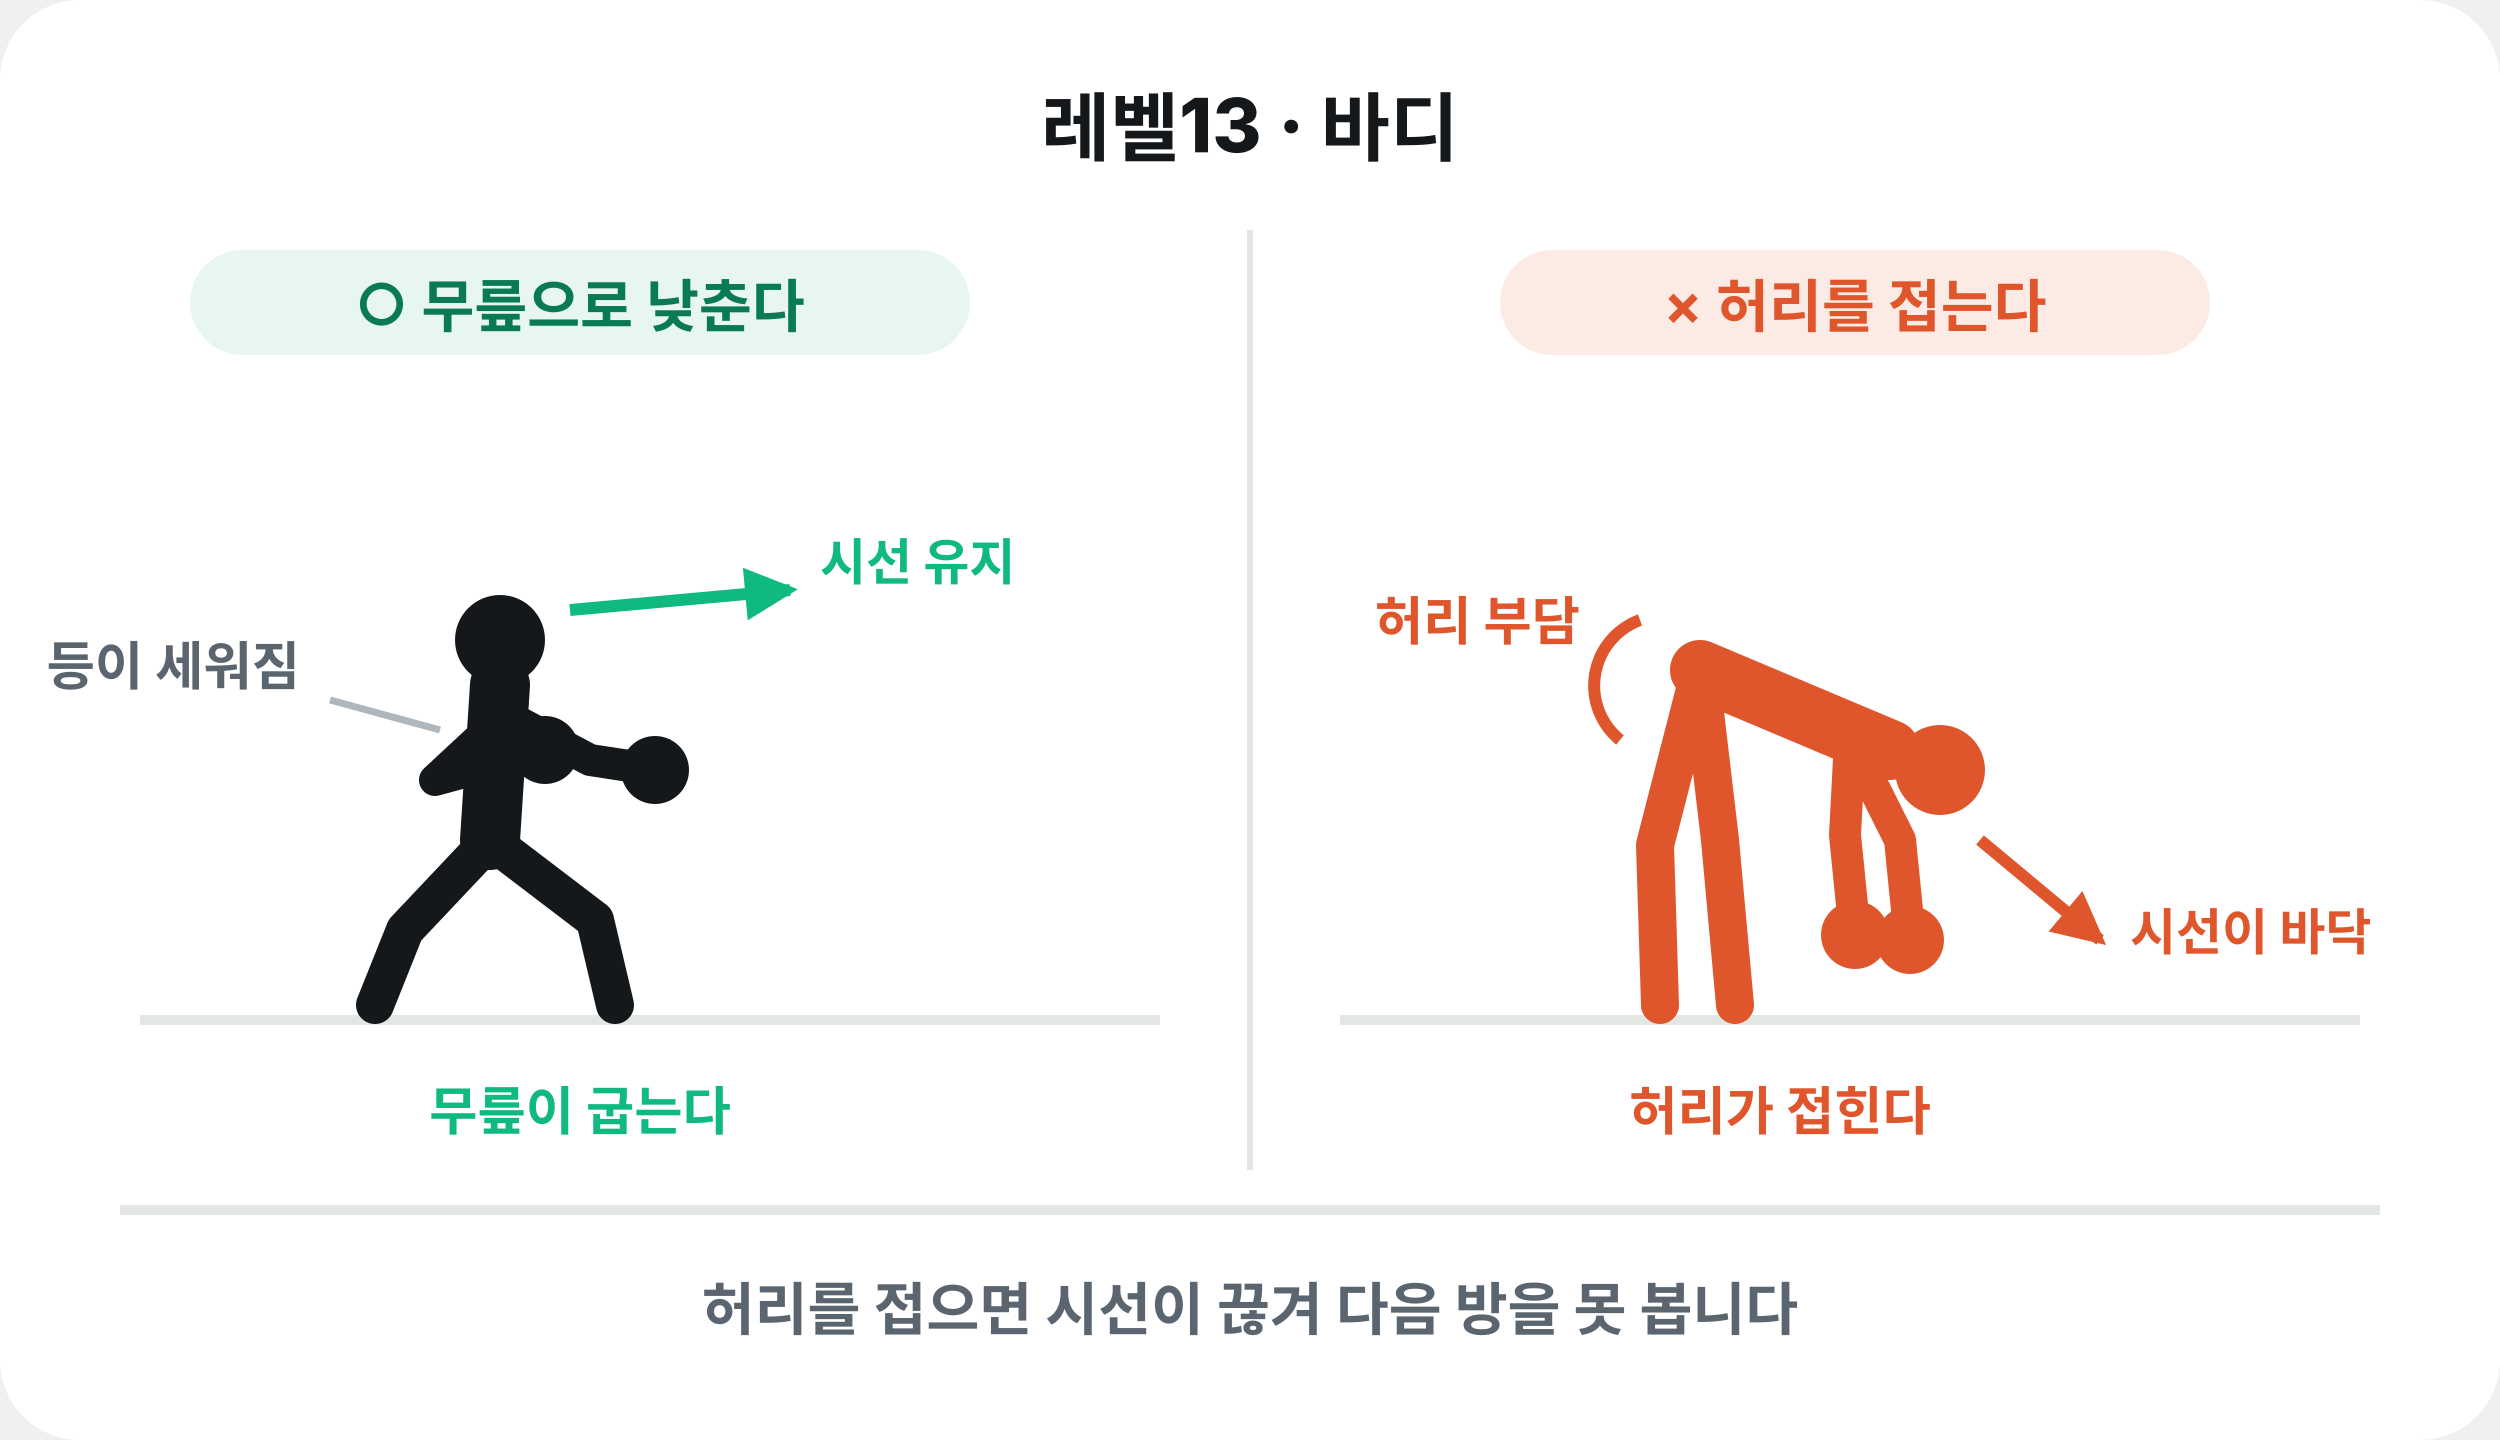
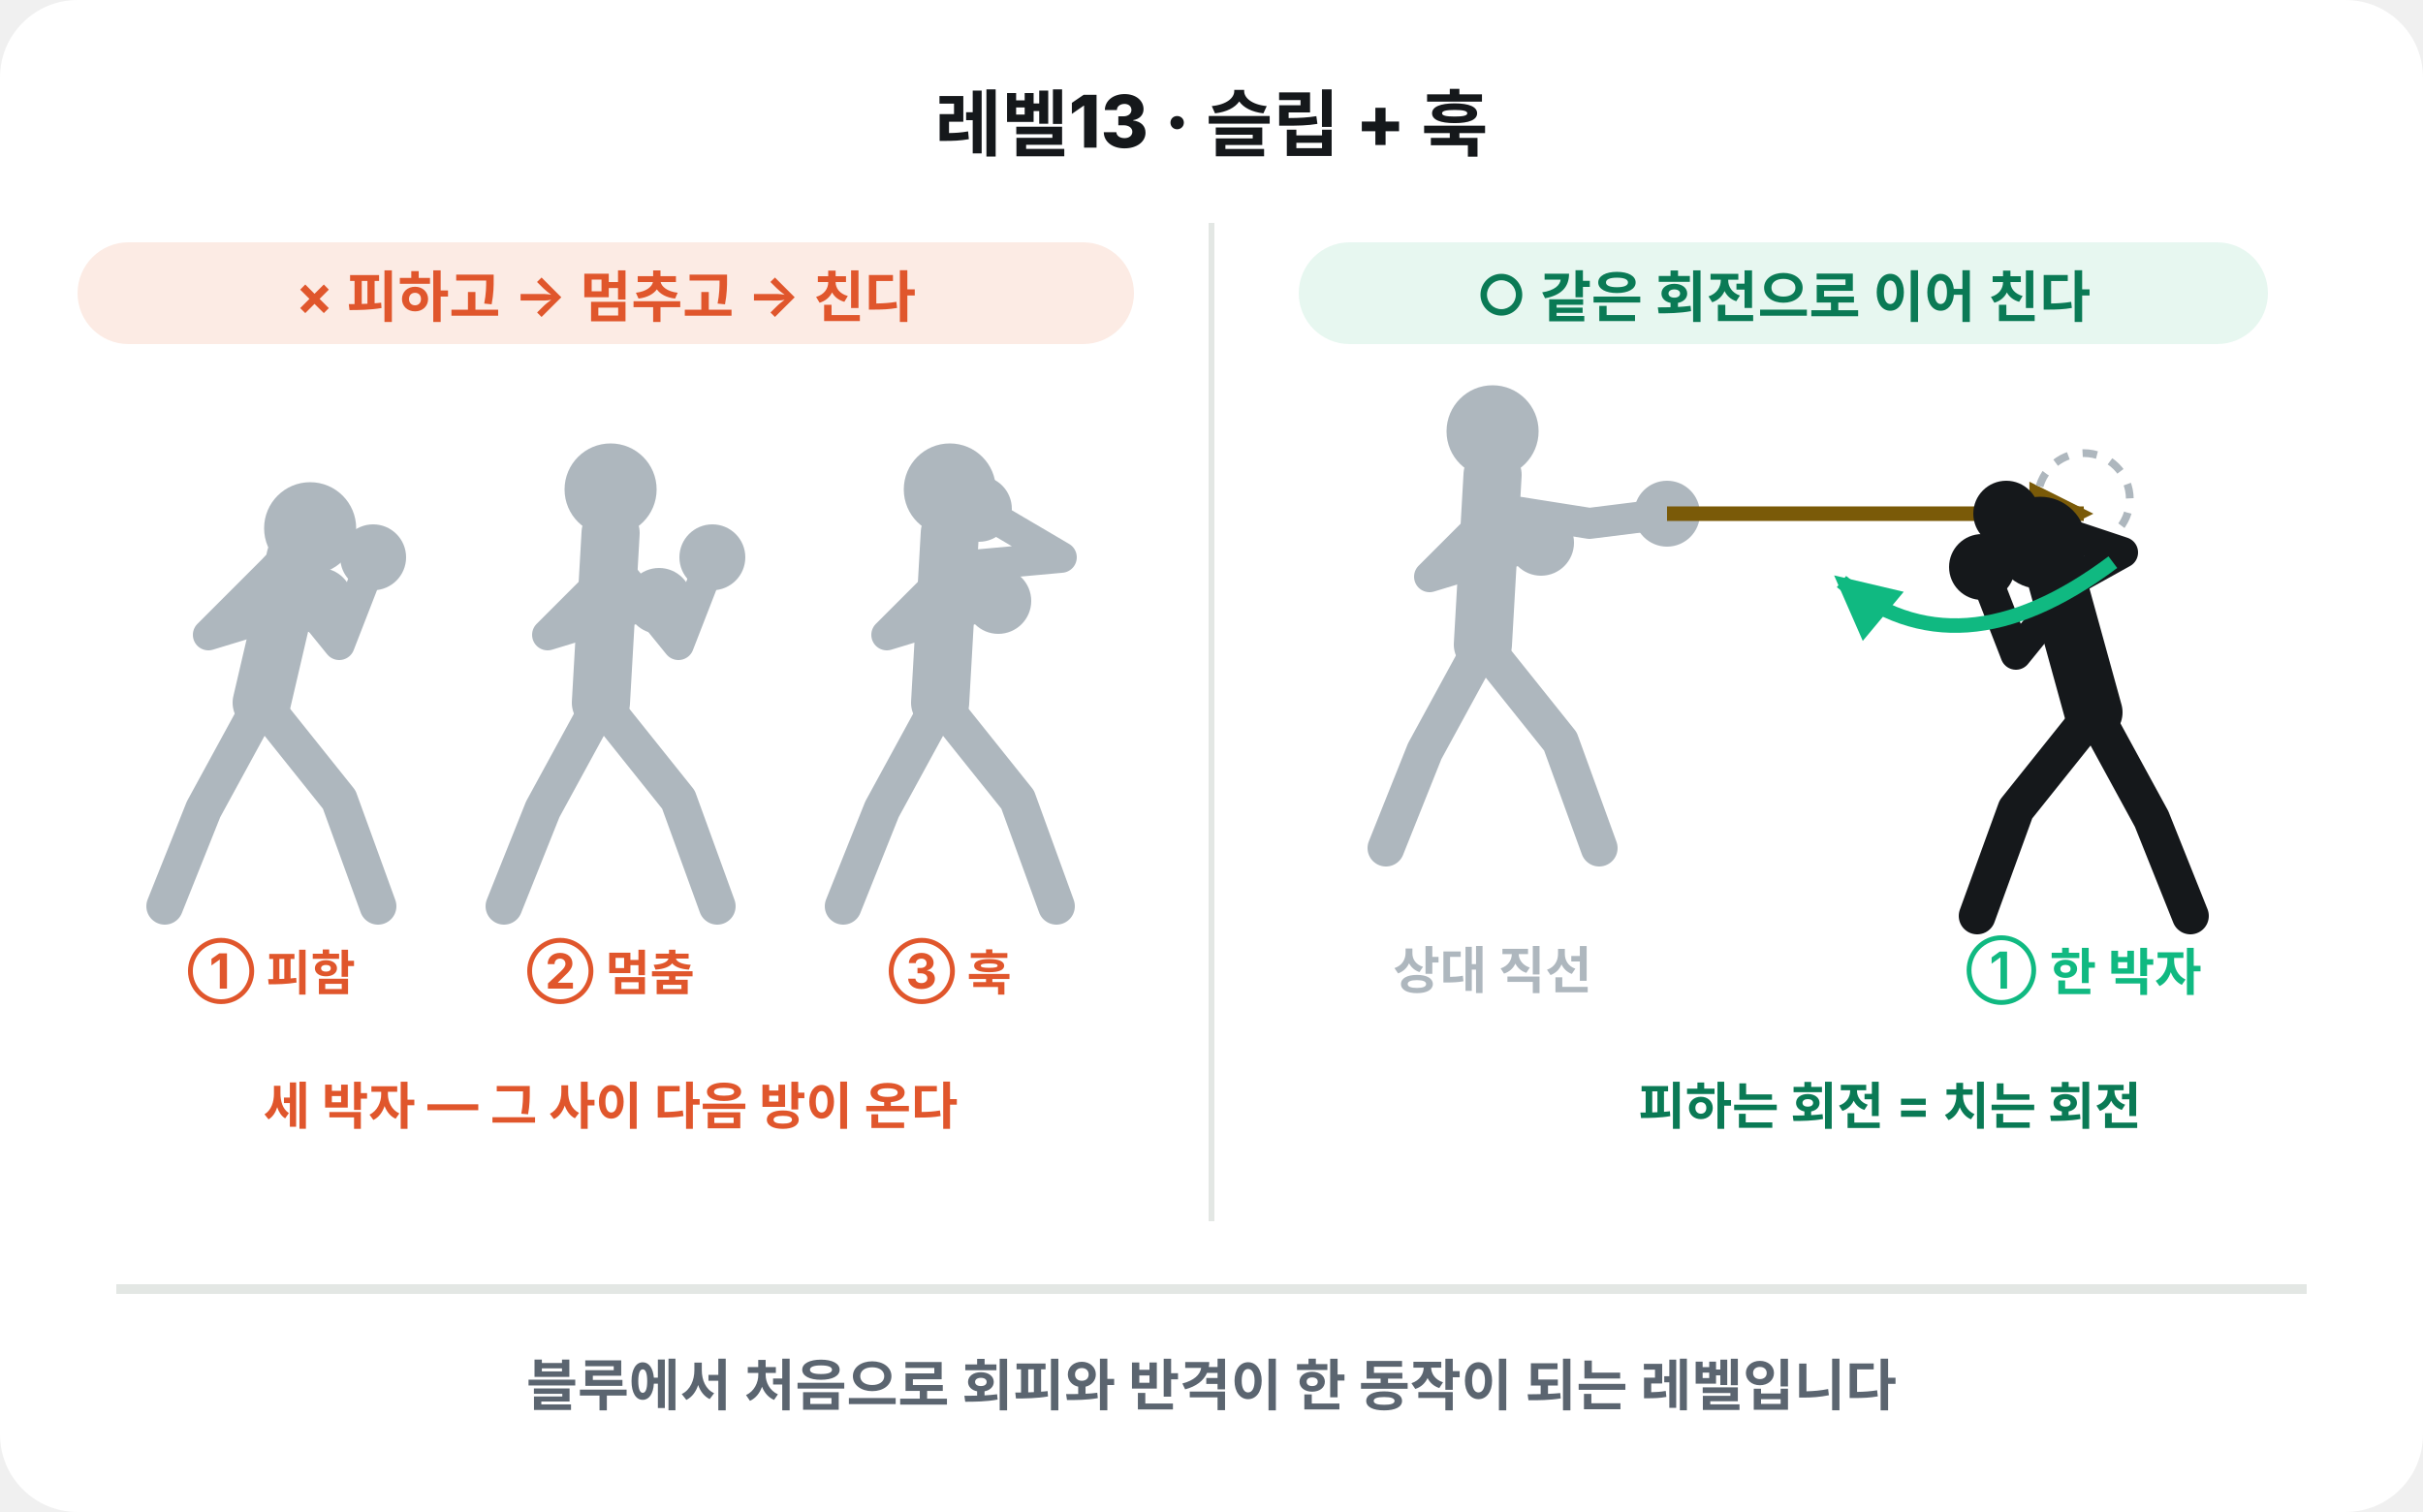
- <svg xmlns="http://www.w3.org/2000/svg" viewBox="0 0 500 288" role="img" font-family="'Pretendard','IBM Plex Sans KR',system-ui,-apple-system,'Malgun Gothic',sans-serif" aria-label="몸통을 칠 때 무릎을 굽혀 낮추면 등이 세워지고 시선이 유지되지만, 허리를 접어 숙이면 시선을 잃고 허리에 부담이 간다.">
+ <svg xmlns="http://www.w3.org/2000/svg" viewBox="0 0 500 312" role="img" font-family="'Pretendard','IBM Plex Sans KR',system-ui,-apple-system,'Malgun Gothic',sans-serif" aria-label="피하고 멈춘 뒤 치면 세 박자가 걸리지만, 슬립으로 몸이 도는 그 회전으로 그대로 훅을 던지면 한 박자로 끝난다.">
  <defs>
-     <marker id="b-m" viewBox="0 0 10 10" refX="8.5" refY="5" markerWidth="4.4" markerHeight="4.4" orient="auto-start-reverse">
+     <marker id="sh-m" viewBox="0 0 10 10" refX="8.5" refY="5" markerWidth="4.4" markerHeight="4.4" orient="auto-start-reverse">
      <path d="M0,0 L10,5 L0,10 z" fill="#10B981" />
    </marker>
-     <marker id="b-w" viewBox="0 0 10 10" refX="8.5" refY="5" markerWidth="4.4" markerHeight="4.4" orient="auto-start-reverse">
-       <path d="M0,0 L10,5 L0,10 z" fill="#E0562C" />
+     <marker id="sh-g" viewBox="0 0 10 10" refX="8.5" refY="5" markerWidth="4.4" markerHeight="4.4" orient="auto-start-reverse">
+       <path d="M0,0 L10,5 L0,10 z" fill="#7A5A08" />
    </marker>
  </defs>
-   <rect x="0" y="0" width="500" height="288" rx="16" fill="#FFFFFF" />
-   <text x="250" y="31" fill="#15181B" font-size="15" font-weight="800" text-anchor="middle">레벨13 · 바디</text>
-   <line x1="250" y1="46" x2="250" y2="234" stroke="#E3E7E4" stroke-width="1.2" />
-   <rect x="38" y="50" width="156" height="21" rx="10.5" fill="#E7F7F0" />
-   <text x="116" y="65" fill="#0A7A55" font-size="11.5" font-weight="700" text-anchor="middle">○ 무릎으로 낮춘다</text>
-   <rect x="300" y="50" width="142" height="21" rx="10.5" fill="#FCEBE4" />
-   <text x="371" y="65" fill="#E0562C" font-size="11.5" font-weight="700" text-anchor="middle">× 허리를 접는다</text>
-   <line x1="28" y1="204" x2="232" y2="204" stroke="#E3E7E4" stroke-width="2" />
-   <line x1="268" y1="204" x2="472" y2="204" stroke="#E3E7E4" stroke-width="2" />
+   <rect x="0" y="0" width="500" height="312" rx="16" fill="#FFFFFF" />
+   <text x="250" y="31" fill="#15181B" font-size="15" font-weight="800" text-anchor="middle">레벨13 · 슬립 + 훅</text>
+   <line x1="250" y1="46" x2="250" y2="252" stroke="#E3E7E4" stroke-width="1.2" />
+   <rect x="16" y="50" width="218" height="21" rx="10.5" fill="#FCEBE4" />
+   <text x="125" y="65" fill="#E0562C" font-size="11.5" font-weight="700" text-anchor="middle">× 피하고 → 멈추고 → 친다</text>
  <g opacity="1">
-     <polyline points="101,143 87,156 109,150" fill="none" stroke="#15181B" stroke-width="6.4" stroke-linecap="round" stroke-linejoin="round" />
-     <circle cx="109" cy="150" r="6.8" fill="#15181B" />
-     <polyline points="98,168 81,186 75,201" fill="none" stroke="#15181B" stroke-width="7.6" stroke-linecap="round" stroke-linejoin="round" />
-     <polyline points="100,137 98,168" fill="none" stroke="#15181B" stroke-width="12" stroke-linecap="round" stroke-linejoin="round" />
-     <polyline points="98,168 119,184 123,201" fill="none" stroke="#15181B" stroke-width="7.6" stroke-linecap="round" stroke-linejoin="round" />
-     <circle cx="100" cy="128" r="9" fill="#15181B" />
-     <polyline points="101,143 118,152 131,154" fill="none" stroke="#15181B" stroke-width="6.4" stroke-linecap="round" stroke-linejoin="round" />
-     <circle cx="131" cy="154" r="6.8" fill="#15181B" />
+     <polyline points="57,117 43,131 66,124" fill="none" stroke="#AEB7BE" stroke-width="6.4" stroke-linecap="round" stroke-linejoin="round" />
+     <circle cx="66" cy="124" r="6.8" fill="#AEB7BE" />
+     <polyline points="54,145 42,167 34,187" fill="none" stroke="#AEB7BE" stroke-width="7.6" stroke-linecap="round" stroke-linejoin="round" />
+     <polyline points="61,115 54,145" fill="none" stroke="#AEB7BE" stroke-width="12" stroke-linecap="round" stroke-linejoin="round" />
+     <polyline points="54,145 70,165 78,187" fill="none" stroke="#AEB7BE" stroke-width="7.6" stroke-linecap="round" stroke-linejoin="round" />
+     <circle cx="64" cy="109" r="9.5" fill="#AEB7BE" />
+     <polyline points="57,117 70,133 77,115" fill="none" stroke="#AEB7BE" stroke-width="6.4" stroke-linecap="round" stroke-linejoin="round" />
+     <circle cx="77" cy="115" r="6.8" fill="#AEB7BE" />
  </g>
-   <line x1="114" y1="122" x2="158" y2="118" stroke="#10B981" stroke-width="2.4" marker-end="url(#b-m)" />
-   <text x="164" y="116" fill="#10B981" font-size="10" font-weight="700" text-anchor="start">시선 유지</text>
-   <line x1="66" y1="140" x2="88" y2="146" stroke="#AEB7BE" stroke-width="1.4" />
-   <text x="60" y="137" fill="#5B6570" font-size="10.5" font-weight="600" text-anchor="end">등이 세워짐</text>
-   <text x="116" y="226" fill="#10B981" font-size="10.5" font-weight="600" text-anchor="middle">무릎이 굽는다</text>
  <g opacity="1">
-     <polyline points="370,148 369,167 371,187" fill="none" stroke="#E0562C" stroke-width="6.4" stroke-linecap="round" stroke-linejoin="round" />
-     <circle cx="371" cy="187" r="6.8" fill="#E0562C" />
-     <polyline points="340,134 331,169 332,201" fill="none" stroke="#E0562C" stroke-width="7.6" stroke-linecap="round" stroke-linejoin="round" />
-     <polyline points="378,150 340,134" fill="none" stroke="#E0562C" stroke-width="12" stroke-linecap="round" stroke-linejoin="round" />
-     <polyline points="340,134 344,168 347,201" fill="none" stroke="#E0562C" stroke-width="7.6" stroke-linecap="round" stroke-linejoin="round" />
-     <circle cx="388" cy="154" r="9" fill="#E0562C" />
-     <polyline points="370,148 380,168 382,188" fill="none" stroke="#E0562C" stroke-width="6.4" stroke-linecap="round" stroke-linejoin="round" />
-     <circle cx="382" cy="188" r="6.8" fill="#E0562C" />
+     <polyline points="127,117 113,131 136,124" fill="none" stroke="#AEB7BE" stroke-width="6.4" stroke-linecap="round" stroke-linejoin="round" />
+     <circle cx="136" cy="124" r="6.8" fill="#AEB7BE" />
+     <polyline points="124,145 112,167 104,187" fill="none" stroke="#AEB7BE" stroke-width="7.6" stroke-linecap="round" stroke-linejoin="round" />
+     <polyline points="126,110 124,145" fill="none" stroke="#AEB7BE" stroke-width="12" stroke-linecap="round" stroke-linejoin="round" />
+     <polyline points="124,145 140,165 148,187" fill="none" stroke="#AEB7BE" stroke-width="7.6" stroke-linecap="round" stroke-linejoin="round" />
+     <circle cx="126" cy="101" r="9.5" fill="#AEB7BE" />
+     <polyline points="127,117 140,133 147,115" fill="none" stroke="#AEB7BE" stroke-width="6.4" stroke-linecap="round" stroke-linejoin="round" />
+     <circle cx="147" cy="115" r="6.8" fill="#AEB7BE" />
  </g>
-   <line x1="396" y1="168" x2="420" y2="188" stroke="#E0562C" stroke-width="2.4" marker-end="url(#b-w)" />
-   <text x="426" y="190" fill="#E0562C" font-size="10" font-weight="700" text-anchor="start">시선이 바닥</text>
-   <path d="M328,124 A14,14 0 0 0 324,148" fill="none" stroke="#E0562C" stroke-width="2.4" />
-   <text x="316" y="128" fill="#E0562C" font-size="10.5" font-weight="600" text-anchor="end">허리 부담</text>
-   <text x="356" y="226" fill="#E0562C" font-size="10.5" font-weight="600" text-anchor="middle">허리가 접힌다</text>
-   <line x1="24" y1="242" x2="476" y2="242" stroke="#E3E7E4" stroke-width="2" />
-   <text x="250" y="266" fill="#5B6570" font-size="11.5" font-weight="700" text-anchor="middle">허리를 접으면 시선이 끊겨 다음 방을 못 봅니다</text>
+   <g opacity="1">
+     <polyline points="197,117 183,131 206,124" fill="none" stroke="#AEB7BE" stroke-width="6.4" stroke-linecap="round" stroke-linejoin="round" />
+     <circle cx="206" cy="124" r="6.8" fill="#AEB7BE" />
+     <polyline points="194,145 182,167 174,187" fill="none" stroke="#AEB7BE" stroke-width="7.6" stroke-linecap="round" stroke-linejoin="round" />
+     <polyline points="196,110 194,145" fill="none" stroke="#AEB7BE" stroke-width="12" stroke-linecap="round" stroke-linejoin="round" />
+     <polyline points="194,145 210,165 218,187" fill="none" stroke="#AEB7BE" stroke-width="7.6" stroke-linecap="round" stroke-linejoin="round" />
+     <circle cx="196" cy="101" r="9.5" fill="#AEB7BE" />
+     <polyline points="197,117 219,115 202,105" fill="none" stroke="#AEB7BE" stroke-width="6.4" stroke-linecap="round" stroke-linejoin="round" />
+     <circle cx="202" cy="105" r="6.8" fill="#AEB7BE" />
+   </g>
+   <text x="56" y="204" fill="#E0562C" font-size="10" font-weight="700" text-anchor="middle">① 피함</text>
+   <text x="126" y="204" fill="#E0562C" font-size="10" font-weight="700" text-anchor="middle">② 멈춤</text>
+   <text x="196" y="204" fill="#E0562C" font-size="10" font-weight="700" text-anchor="middle">③ 훅</text>
+   <text x="126" y="232" fill="#E0562C" font-size="10.5" font-weight="700" text-anchor="middle">세 박자 — 그 사이 다음 방이 온다</text>
+   <rect x="268" y="50" width="200" height="21" rx="10.5" fill="#E7F7F0" />
+   <text x="368" y="65" fill="#0A7A55" font-size="11.5" font-weight="700" text-anchor="middle">○ 같은 회전으로 이어 친다</text>
+   <g opacity="1">
+     <polyline points="309,105 295,119 318,112" fill="none" stroke="#AEB7BE" stroke-width="6.4" stroke-linecap="round" stroke-linejoin="round" />
+     <circle cx="318" cy="112" r="6.8" fill="#AEB7BE" />
+     <polyline points="306,133 294,155 286,175" fill="none" stroke="#AEB7BE" stroke-width="7.6" stroke-linecap="round" stroke-linejoin="round" />
+     <polyline points="308,98 306,133" fill="none" stroke="#AEB7BE" stroke-width="12" stroke-linecap="round" stroke-linejoin="round" />
+     <polyline points="306,133 322,153 330,175" fill="none" stroke="#AEB7BE" stroke-width="7.6" stroke-linecap="round" stroke-linejoin="round" />
+     <circle cx="308" cy="89" r="9.5" fill="#AEB7BE" />
+     <polyline points="309,105 328,108 344,106" fill="none" stroke="#AEB7BE" stroke-width="6.4" stroke-linecap="round" stroke-linejoin="round" />
+     <circle cx="344" cy="106" r="6.8" fill="#AEB7BE" />
+   </g>
+   <text x="308" y="204" fill="#AEB7BE" font-size="10.5" font-weight="600" text-anchor="middle">상대 직선</text>
+   <line x1="344" y1="106" x2="430" y2="106" stroke="#7A5A08" stroke-width="3" marker-end="url(#sh-g)" />
+   <g transform="translate(860,0) scale(-1,1)">
+     <circle cx="430" cy="103" r="9.5" fill="none" stroke="#AEB7BE" stroke-width="1.6" stroke-dasharray="3 3" />
+     <g opacity="1">
+       <polyline points="431,119 422,114 446,106" fill="none" stroke="#15181B" stroke-width="6.4" stroke-linecap="round" stroke-linejoin="round" />
+       <circle cx="446" cy="106" r="6.8" fill="#15181B" />
+       <polyline points="428,147 416,169 408,189" fill="none" stroke="#15181B" stroke-width="7.6" stroke-linecap="round" stroke-linejoin="round" />
+       <polyline points="436,118 428,147" fill="none" stroke="#15181B" stroke-width="12" stroke-linecap="round" stroke-linejoin="round" />
+       <polyline points="428,147 444,167 452,189" fill="none" stroke="#15181B" stroke-width="7.6" stroke-linecap="round" stroke-linejoin="round" />
+       <circle cx="439" cy="112" r="9.5" fill="#15181B" />
+       <polyline points="431,119 444,135 451,117" fill="none" stroke="#15181B" stroke-width="6.4" stroke-linecap="round" stroke-linejoin="round" />
+       <circle cx="451" cy="117" r="6.8" fill="#15181B" />
+     </g>
+   </g>
+   <text x="430" y="204" fill="#10B981" font-size="10.5" font-weight="600" text-anchor="middle">① 한 박자</text>
+   <path d="M436,116 Q404,140 380,120" fill="none" stroke="#10B981" stroke-width="3" marker-end="url(#sh-m)" />
+   <text x="390" y="232" fill="#0A7A55" font-size="10.5" font-weight="700" text-anchor="middle">피하는 회전 = 치는 회전</text>
+   <line x1="24" y1="266" x2="476" y2="266" stroke="#E3E7E4" stroke-width="2" />
+   <text x="250" y="290" fill="#5B6570" font-size="11.5" font-weight="700" text-anchor="middle">블루에서 처음으로 회피와 반격이 한 동작이 되는 레벨입니다</text>
</svg>
